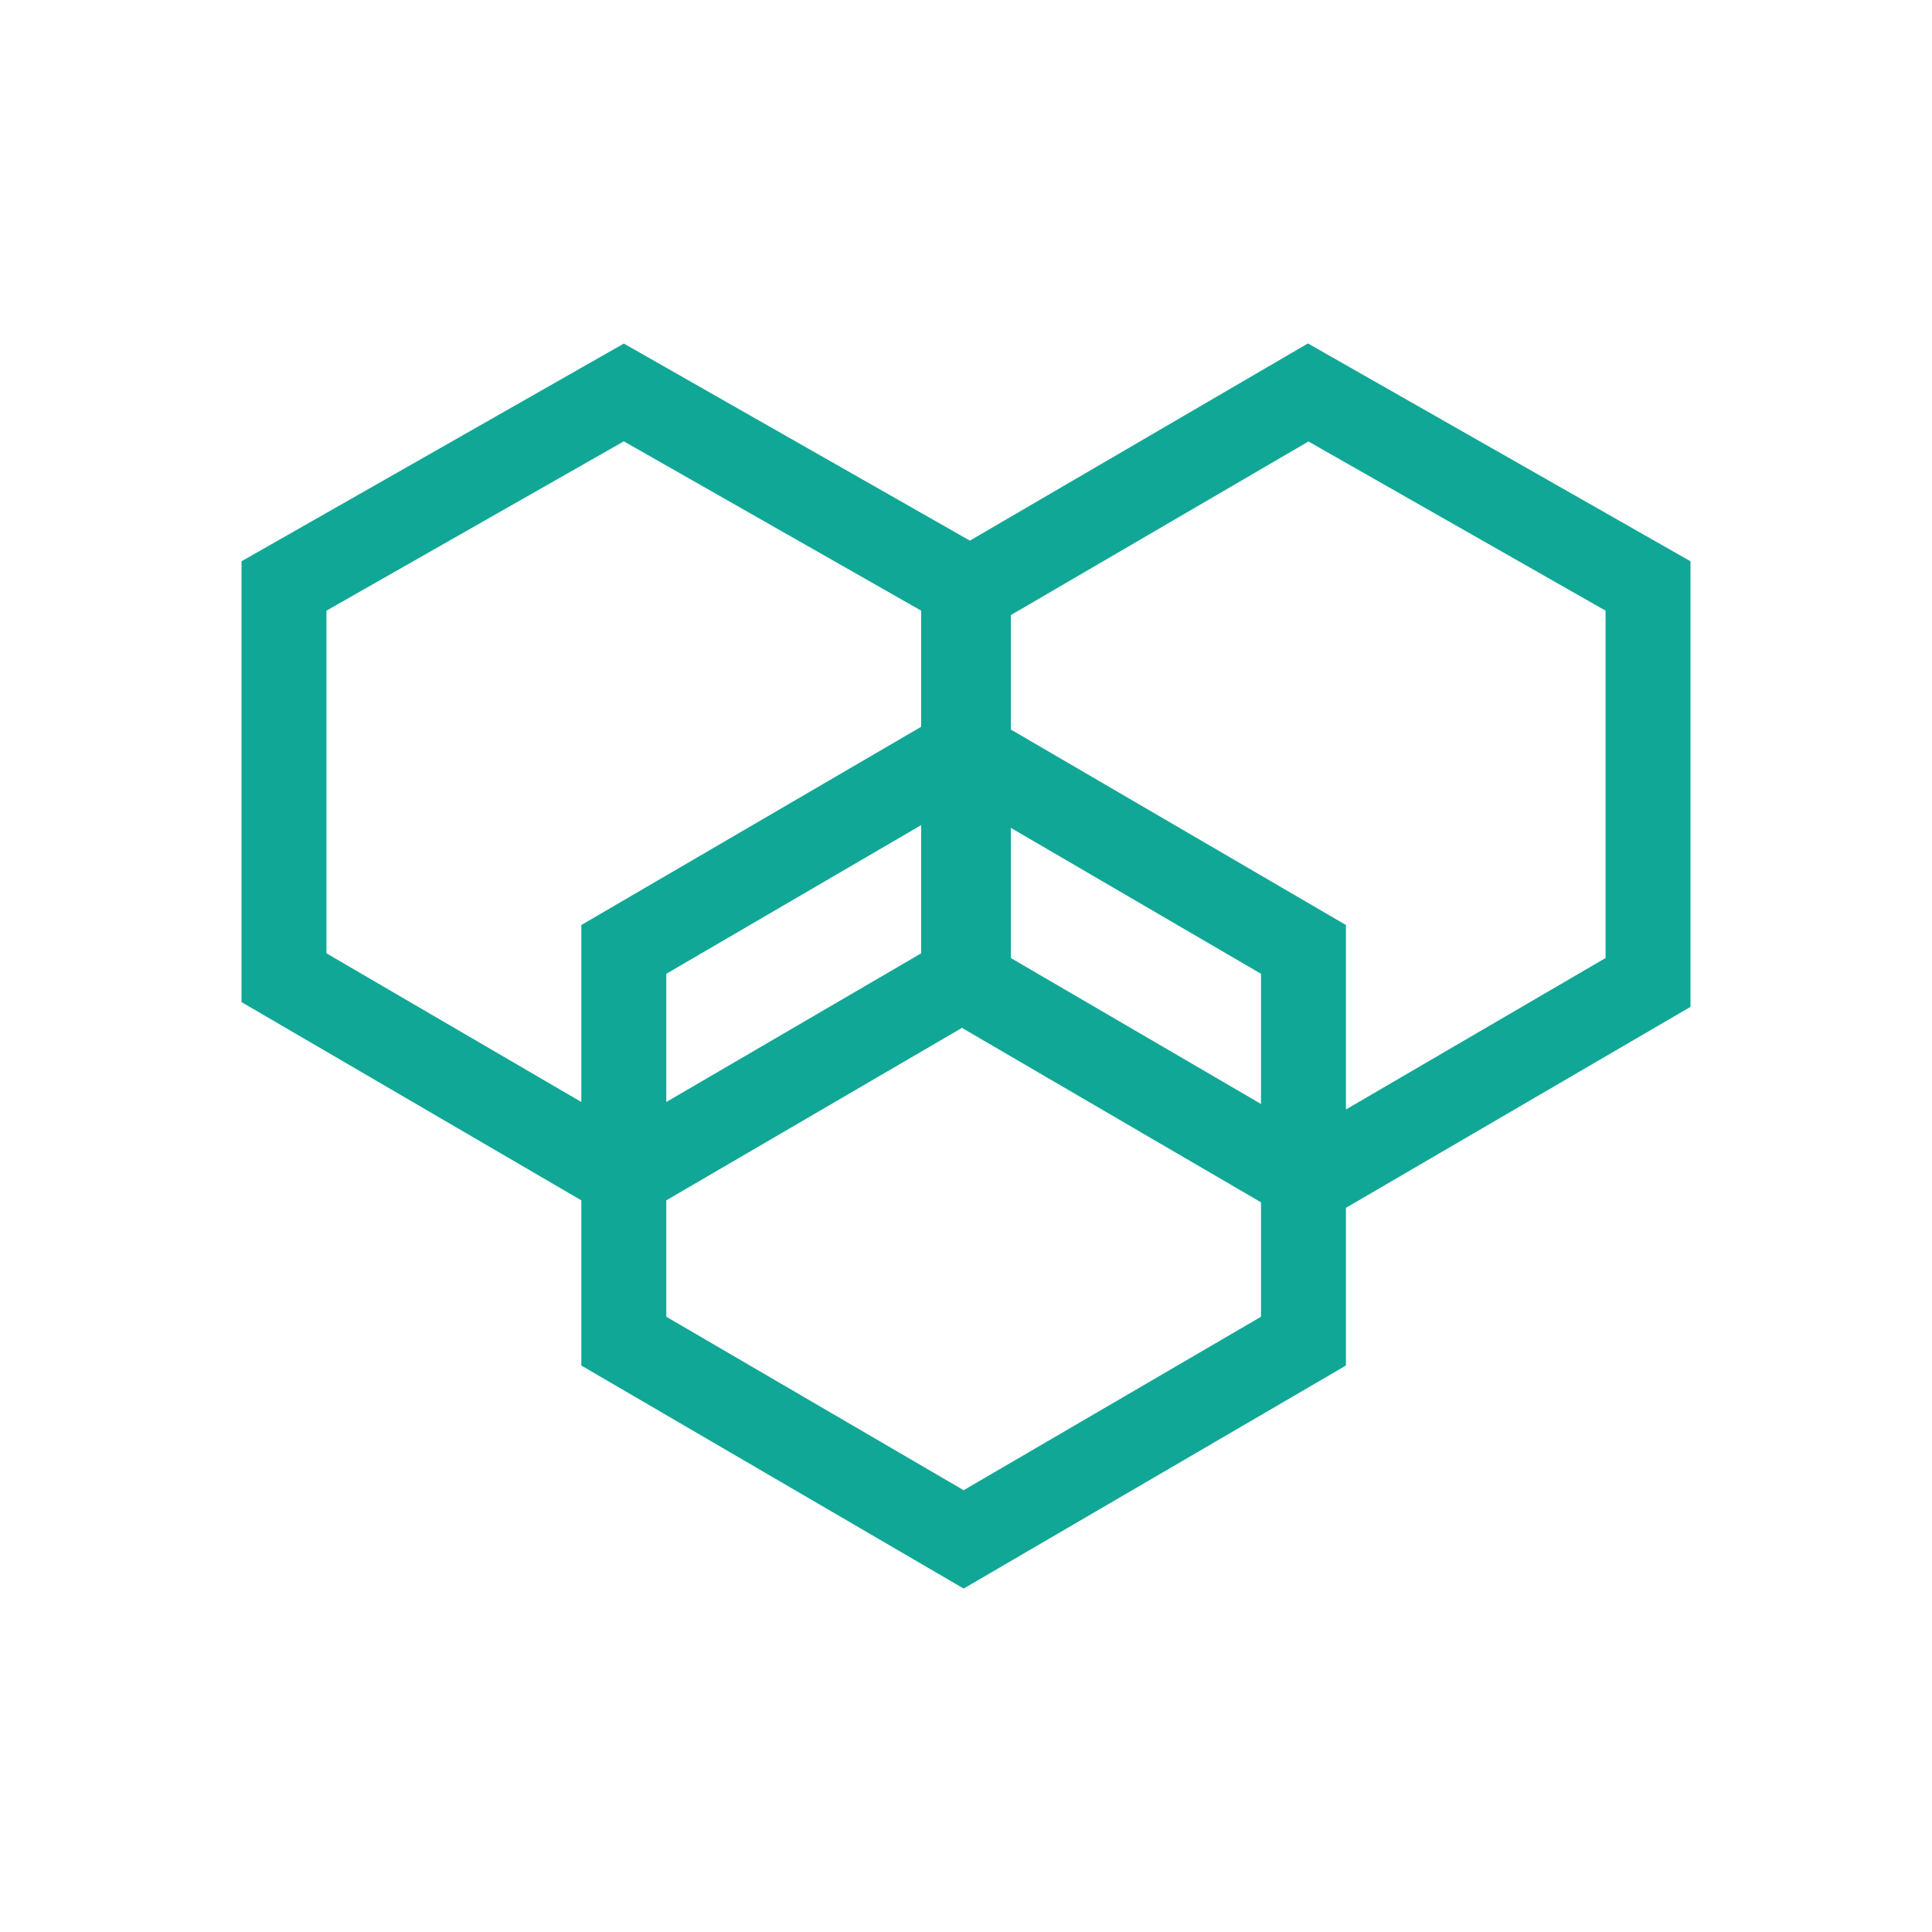
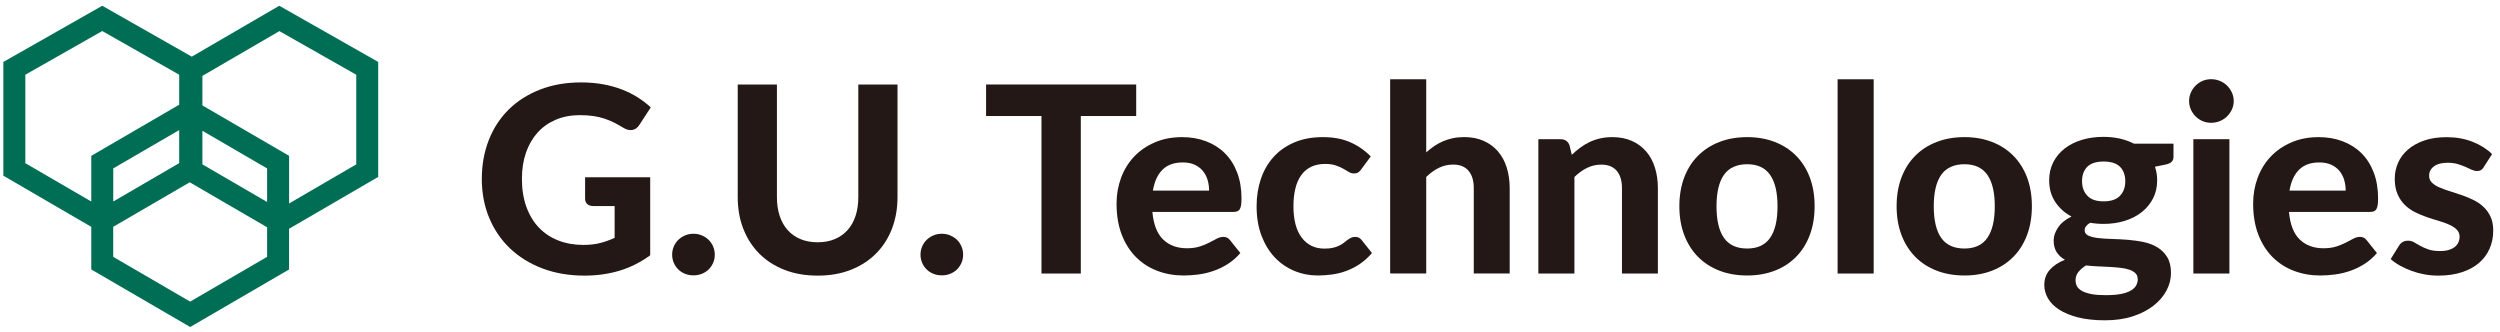
- <svg xmlns="http://www.w3.org/2000/svg" width="64" height="64" viewBox="0 0 64 64" fill="none">
-   <path fill-rule="evenodd" clip-rule="evenodd" d="M43.327 11.377L56 18.593V33.353L44.586 40.011V45.235L31.922 52.623L19.257 45.235V39.763L8 33.196V18.593L20.665 11.381L32.128 17.909L43.327 11.377ZM22.072 39.763V43.619L31.922 49.365L41.772 43.619V39.828L31.866 34.05L22.072 39.763ZM44.586 36.753L53.186 31.736V20.229L43.344 14.625L33.485 20.376V24.166L44.586 30.642V36.753ZM33.485 27.424L41.772 32.258V36.57L33.485 31.736V27.424ZM30.515 27.333V31.58L22.072 36.505V32.258L30.515 27.333ZM30.515 24.075L19.257 30.642V36.505L10.814 31.58V20.229L20.665 14.62L30.515 20.229V24.075Z" fill="#11A796" />
+ <svg xmlns="http://www.w3.org/2000/svg" width="249" height="33" viewBox="0 0 249 33" fill="none">
+   <path d="M58.28 17.655H64.76V25.428C63.797 26.128 62.769 26.643 61.681 26.968C60.592 27.292 59.438 27.452 58.228 27.452C56.675 27.452 55.27 27.21 54.012 26.73C52.755 26.25 51.679 25.584 50.785 24.727C49.892 23.871 49.202 22.854 48.717 21.678C48.231 20.501 47.988 19.216 47.988 17.824C47.988 16.431 48.222 15.12 48.686 13.944C49.15 12.767 49.809 11.755 50.668 10.907C51.527 10.059 52.568 9.398 53.787 8.922C55.006 8.446 56.372 8.208 57.881 8.208C58.662 8.208 59.391 8.273 60.067 8.394C60.744 8.519 61.368 8.692 61.941 8.913C62.514 9.134 63.038 9.398 63.515 9.696C63.992 9.999 64.426 10.332 64.817 10.695L63.685 12.434C63.511 12.711 63.286 12.88 63.008 12.94C62.73 13.001 62.427 12.931 62.097 12.732C61.785 12.542 61.481 12.373 61.182 12.218C60.883 12.066 60.566 11.937 60.223 11.82C59.885 11.707 59.516 11.621 59.117 11.56C58.718 11.5 58.259 11.469 57.738 11.469C56.862 11.469 56.068 11.621 55.357 11.924C54.646 12.226 54.038 12.655 53.54 13.208C53.041 13.762 52.655 14.428 52.386 15.207C52.117 15.985 51.983 16.855 51.983 17.815C51.983 18.853 52.13 19.779 52.425 20.596C52.72 21.414 53.136 22.106 53.674 22.668C54.212 23.23 54.854 23.659 55.608 23.953C56.359 24.247 57.192 24.394 58.111 24.394C58.736 24.394 59.291 24.329 59.781 24.204C60.271 24.078 60.748 23.905 61.217 23.689V20.523H59.083C58.831 20.523 58.632 20.458 58.489 20.319C58.345 20.185 58.276 20.012 58.276 19.805V17.638L58.28 17.655Z" fill="#231815" />
+   <path d="M66.946 25.363C66.946 25.077 66.998 24.809 67.111 24.55C67.219 24.294 67.367 24.074 67.562 23.888C67.753 23.702 67.974 23.555 68.23 23.447C68.486 23.338 68.764 23.282 69.072 23.282C69.379 23.282 69.644 23.334 69.904 23.447C70.165 23.559 70.39 23.702 70.581 23.888C70.772 24.074 70.919 24.294 71.028 24.55C71.136 24.805 71.192 25.077 71.192 25.363C71.192 25.648 71.141 25.929 71.028 26.18C70.915 26.431 70.767 26.648 70.581 26.838C70.39 27.024 70.165 27.166 69.904 27.27C69.644 27.374 69.367 27.426 69.072 27.426C68.777 27.426 68.486 27.374 68.23 27.27C67.974 27.166 67.749 27.024 67.562 26.838C67.371 26.652 67.219 26.431 67.111 26.18C67.003 25.929 66.946 25.657 66.946 25.363Z" fill="#231815" />
+   <path d="M81.442 24.13C82.075 24.13 82.643 24.026 83.146 23.814C83.649 23.602 84.074 23.3 84.421 22.915C84.768 22.525 85.033 22.054 85.215 21.5C85.397 20.947 85.488 20.324 85.488 19.632V8.42H89.392V19.632C89.392 20.773 89.205 21.82 88.841 22.776C88.472 23.732 87.943 24.558 87.258 25.246C86.573 25.938 85.74 26.479 84.76 26.868C83.779 27.257 82.673 27.452 81.442 27.452C80.21 27.452 79.1 27.257 78.115 26.868C77.13 26.479 76.293 25.938 75.612 25.246C74.927 24.554 74.402 23.732 74.029 22.776C73.656 21.82 73.478 20.769 73.478 19.632V8.42H77.382V19.632C77.382 20.324 77.473 20.947 77.655 21.5C77.837 22.054 78.102 22.525 78.449 22.915C78.796 23.304 79.221 23.607 79.724 23.814C80.227 24.026 80.8 24.13 81.442 24.13Z" fill="#231815" />
+   <path d="M91.682 25.363C91.682 25.077 91.734 24.809 91.847 24.55C91.955 24.294 92.103 24.074 92.298 23.888C92.489 23.702 92.71 23.555 92.966 23.447C93.222 23.338 93.499 23.282 93.807 23.282C94.115 23.282 94.38 23.334 94.64 23.447C94.9 23.559 95.126 23.702 95.317 23.888C95.508 24.074 95.655 24.294 95.764 24.55C95.872 24.805 95.928 25.077 95.928 25.363C95.928 25.648 95.876 25.929 95.764 26.18C95.651 26.431 95.503 26.648 95.317 26.838C95.126 27.024 94.9 27.166 94.64 27.27C94.38 27.374 94.102 27.426 93.807 27.426C93.513 27.426 93.222 27.374 92.966 27.27C92.71 27.166 92.484 27.024 92.298 26.838C92.107 26.652 91.955 26.431 91.847 26.18C91.739 25.929 91.682 25.657 91.682 25.363Z" fill="#231815" />
+   <path d="M113.165 11.555H107.648V27.244H103.731V11.555H98.214V8.415H113.165V11.555Z" fill="#231815" />
+   <path d="M114.778 21.107C114.891 22.361 115.247 23.278 115.854 23.858C116.457 24.437 117.242 24.727 118.214 24.727C118.708 24.727 119.133 24.667 119.497 24.55C119.857 24.433 120.174 24.303 120.447 24.16C120.721 24.018 120.968 23.888 121.189 23.771C121.41 23.654 121.631 23.594 121.848 23.594C122.126 23.594 122.343 23.698 122.499 23.905L123.54 25.203C123.158 25.644 122.737 26.012 122.278 26.302C121.818 26.591 121.341 26.821 120.846 26.989C120.352 27.158 119.853 27.275 119.35 27.34C118.847 27.405 118.361 27.439 117.893 27.439C116.956 27.439 116.08 27.284 115.273 26.976C114.462 26.669 113.755 26.215 113.152 25.614C112.549 25.013 112.072 24.269 111.729 23.378C111.382 22.486 111.209 21.453 111.209 20.276C111.209 19.368 111.361 18.511 111.66 17.707C111.959 16.902 112.388 16.202 112.952 15.605C113.516 15.008 114.202 14.536 115.008 14.186C115.815 13.835 116.726 13.658 117.741 13.658C118.6 13.658 119.389 13.792 120.118 14.069C120.842 14.342 121.467 14.735 121.991 15.254C122.516 15.773 122.924 16.413 123.214 17.171C123.505 17.927 123.653 18.793 123.653 19.757C123.653 20.025 123.64 20.246 123.614 20.419C123.587 20.592 123.544 20.73 123.483 20.834C123.423 20.938 123.34 21.007 123.236 21.046C123.132 21.085 122.998 21.107 122.833 21.107H114.791H114.778ZM120.426 18.979C120.426 18.607 120.374 18.252 120.274 17.915C120.174 17.577 120.014 17.279 119.801 17.019C119.584 16.76 119.311 16.556 118.981 16.405C118.652 16.253 118.257 16.18 117.797 16.18C116.938 16.18 116.266 16.422 115.78 16.907C115.295 17.391 114.978 18.083 114.83 18.983H120.426V18.979Z" fill="#231815" />
+   <path d="M135.598 16.85C135.494 16.989 135.389 17.093 135.285 17.166C135.181 17.24 135.034 17.274 134.843 17.274C134.669 17.274 134.5 17.227 134.34 17.127C134.179 17.028 133.997 16.92 133.789 16.803C133.581 16.686 133.334 16.578 133.047 16.478C132.761 16.379 132.405 16.327 131.98 16.327C131.443 16.327 130.978 16.427 130.579 16.617C130.185 16.811 129.855 17.093 129.595 17.456C129.335 17.819 129.144 18.261 129.018 18.78C128.892 19.299 128.827 19.883 128.827 20.531C128.827 21.898 129.1 22.945 129.656 23.672C130.206 24.398 130.957 24.762 131.915 24.762C132.245 24.762 132.527 24.736 132.765 24.68C133.004 24.623 133.212 24.554 133.39 24.463C133.568 24.377 133.724 24.282 133.85 24.178C133.98 24.074 134.101 23.979 134.218 23.892C134.336 23.806 134.453 23.737 134.57 23.68C134.687 23.624 134.817 23.594 134.969 23.594C135.246 23.594 135.463 23.698 135.619 23.905L136.647 25.203C136.266 25.644 135.858 26.012 135.424 26.302C134.99 26.591 134.539 26.821 134.08 26.989C133.616 27.158 133.143 27.275 132.666 27.34C132.189 27.405 131.716 27.439 131.247 27.439C130.423 27.439 129.643 27.284 128.905 26.976C128.168 26.669 127.522 26.224 126.966 25.636C126.411 25.047 125.969 24.325 125.643 23.468C125.318 22.612 125.158 21.634 125.158 20.536C125.158 19.558 125.301 18.65 125.587 17.811C125.873 16.971 126.294 16.245 126.849 15.631C127.404 15.016 128.09 14.536 128.91 14.186C129.729 13.835 130.675 13.658 131.75 13.658C132.826 13.658 133.672 13.823 134.444 14.151C135.216 14.48 135.91 14.956 136.526 15.579L135.589 16.85H135.598Z" fill="#231815" />
+   <path d="M142.052 15.176C142.303 14.951 142.563 14.748 142.837 14.558C143.11 14.372 143.4 14.212 143.708 14.078C144.016 13.944 144.346 13.84 144.697 13.766C145.049 13.693 145.426 13.654 145.834 13.654C146.562 13.654 147.209 13.779 147.772 14.03C148.336 14.281 148.813 14.631 149.199 15.081C149.585 15.531 149.876 16.067 150.071 16.69C150.266 17.313 150.366 17.997 150.366 18.741V27.24H146.788V18.741C146.788 17.997 146.614 17.417 146.267 17.01C145.92 16.599 145.409 16.392 144.732 16.392C144.229 16.392 143.756 16.5 143.314 16.716C142.871 16.932 142.451 17.235 142.052 17.625V27.24H138.46V7.896H142.052V15.176Z" fill="#231815" />
+   <path d="M156.547 15.423C156.816 15.164 157.093 14.926 157.388 14.709C157.679 14.493 157.987 14.307 158.312 14.151C158.638 13.996 158.989 13.874 159.366 13.788C159.744 13.701 160.151 13.658 160.594 13.658C161.322 13.658 161.969 13.784 162.532 14.034C163.096 14.285 163.573 14.636 163.959 15.086C164.345 15.536 164.636 16.072 164.831 16.695C165.026 17.318 165.126 18.001 165.126 18.745V27.245H161.548V18.745C161.548 18.001 161.374 17.421 161.027 17.015C160.68 16.604 160.169 16.396 159.492 16.396C158.989 16.396 158.516 16.504 158.074 16.721C157.631 16.937 157.211 17.24 156.812 17.629V27.245H153.22V13.866H155.432C155.883 13.866 156.183 14.073 156.33 14.489L156.551 15.423H156.547Z" fill="#231815" />
+   <path d="M174.022 13.658C175.028 13.658 175.943 13.818 176.768 14.138C177.592 14.458 178.299 14.913 178.888 15.509C179.478 16.102 179.934 16.825 180.255 17.668C180.576 18.516 180.736 19.472 180.736 20.536C180.736 21.6 180.576 22.56 180.255 23.408C179.934 24.26 179.478 24.987 178.888 25.584C178.299 26.18 177.592 26.639 176.768 26.959C175.943 27.279 175.028 27.439 174.022 27.439C173.016 27.439 172.083 27.279 171.255 26.959C170.426 26.639 169.715 26.18 169.125 25.584C168.535 24.987 168.075 24.26 167.75 23.408C167.425 22.556 167.264 21.6 167.264 20.536C167.264 19.472 167.429 18.516 167.75 17.668C168.075 16.82 168.531 16.102 169.125 15.509C169.715 14.917 170.426 14.458 171.255 14.138C172.083 13.818 173.003 13.658 174.022 13.658ZM174.022 24.753C175.046 24.753 175.805 24.403 176.299 23.693C176.794 22.988 177.041 21.942 177.041 20.549C177.041 19.156 176.794 18.122 176.299 17.413C175.805 16.708 175.046 16.357 174.022 16.357C172.998 16.357 172.2 16.708 171.706 17.413C171.211 18.118 170.964 19.165 170.964 20.549C170.964 21.933 171.211 22.993 171.706 23.693C172.2 24.398 172.972 24.753 174.022 24.753Z" fill="#231815" />
+   <path d="M186.618 7.896V27.244H183.026V7.896H186.618Z" fill="#231815" />
+   <path d="M195.661 13.658C196.667 13.658 197.582 13.818 198.406 14.138C199.231 14.458 199.937 14.913 200.527 15.509C201.117 16.102 201.573 16.825 201.894 17.668C202.215 18.516 202.375 19.472 202.375 20.536C202.375 21.6 202.215 22.56 201.894 23.408C201.573 24.26 201.117 24.987 200.527 25.584C199.937 26.18 199.231 26.639 198.406 26.959C197.582 27.279 196.667 27.439 195.661 27.439C194.655 27.439 193.722 27.279 192.894 26.959C192.065 26.639 191.354 26.18 190.764 25.584C190.174 24.987 189.714 24.26 189.389 23.408C189.064 22.556 188.903 21.6 188.903 20.536C188.903 19.472 189.068 18.516 189.389 17.668C189.714 16.82 190.17 16.102 190.764 15.509C191.354 14.917 192.065 14.458 192.894 14.138C193.722 13.818 194.642 13.658 195.661 13.658ZM195.661 24.753C196.684 24.753 197.444 24.403 197.938 23.693C198.432 22.988 198.68 21.942 198.68 20.549C198.68 19.156 198.432 18.122 197.938 17.413C197.444 16.708 196.684 16.357 195.661 16.357C194.637 16.357 193.839 16.708 193.345 17.413C192.85 18.118 192.603 19.165 192.603 20.549C192.603 21.933 192.85 22.993 193.345 23.693C193.839 24.398 194.611 24.753 195.661 24.753Z" fill="#231815" />
+   <path d="M216.48 14.307V15.617C216.48 15.825 216.419 15.989 216.302 16.11C216.185 16.232 215.99 16.322 215.725 16.383L214.632 16.604C214.78 17.027 214.854 17.482 214.854 17.966C214.854 18.632 214.715 19.233 214.442 19.765C214.168 20.297 213.791 20.752 213.318 21.128C212.841 21.504 212.277 21.794 211.627 21.997C210.976 22.201 210.273 22.3 209.519 22.3C209.042 22.3 208.595 22.261 208.179 22.183C207.814 22.408 207.632 22.655 207.632 22.923C207.632 23.174 207.758 23.355 208.001 23.468C208.248 23.581 208.573 23.663 208.977 23.71C209.38 23.758 209.84 23.788 210.356 23.801C210.872 23.814 211.397 23.844 211.93 23.883C212.464 23.927 212.989 24.004 213.505 24.108C214.021 24.216 214.481 24.394 214.884 24.64C215.287 24.887 215.613 25.215 215.86 25.622C216.107 26.029 216.229 26.552 216.229 27.192C216.229 27.789 216.081 28.369 215.786 28.931C215.491 29.493 215.062 29.995 214.502 30.436C213.943 30.878 213.253 31.232 212.442 31.5C211.627 31.769 210.699 31.903 209.658 31.903C208.617 31.903 207.727 31.803 206.973 31.613C206.214 31.418 205.585 31.159 205.086 30.834C204.587 30.51 204.214 30.134 203.976 29.714C203.733 29.29 203.611 28.849 203.611 28.39C203.611 27.794 203.793 27.287 204.158 26.872C204.522 26.457 205.025 26.124 205.667 25.873C205.329 25.683 205.056 25.436 204.852 25.129C204.648 24.822 204.544 24.42 204.544 23.927C204.544 23.529 204.687 23.109 204.978 22.668C205.268 22.227 205.719 21.859 206.322 21.565C205.637 21.201 205.095 20.717 204.696 20.103C204.297 19.493 204.097 18.784 204.097 17.966C204.097 17.3 204.232 16.699 204.505 16.162C204.778 15.626 205.155 15.172 205.641 14.791C206.127 14.415 206.7 14.129 207.359 13.93C208.018 13.731 208.734 13.632 209.506 13.632C210.651 13.632 211.661 13.857 212.538 14.307H216.467H216.48ZM212.915 27.789C212.915 27.556 212.841 27.365 212.694 27.218C212.546 27.071 212.351 26.954 212.104 26.868C211.857 26.781 211.562 26.721 211.228 26.677C210.889 26.639 210.529 26.608 210.148 26.587C209.766 26.565 209.371 26.548 208.964 26.53C208.556 26.513 208.157 26.483 207.766 26.44C207.463 26.621 207.216 26.838 207.016 27.08C206.817 27.322 206.726 27.603 206.726 27.919C206.726 28.135 206.773 28.334 206.873 28.516C206.973 28.698 207.142 28.853 207.376 28.983C207.61 29.113 207.918 29.212 208.3 29.29C208.682 29.364 209.159 29.398 209.731 29.398C210.304 29.398 210.82 29.359 211.228 29.282C211.635 29.204 211.965 29.091 212.217 28.948C212.468 28.806 212.646 28.633 212.759 28.434C212.867 28.235 212.924 28.018 212.924 27.785L212.915 27.789ZM209.519 20.055C210.256 20.055 210.803 19.869 211.154 19.497C211.505 19.125 211.679 18.645 211.679 18.057C211.679 17.468 211.505 16.962 211.154 16.612C210.803 16.262 210.256 16.089 209.519 16.089C208.781 16.089 208.239 16.262 207.892 16.612C207.545 16.962 207.372 17.447 207.372 18.057C207.372 18.636 207.545 19.117 207.897 19.493C208.248 19.869 208.786 20.055 209.514 20.055H209.519Z" fill="#231815" />
+   <path d="M222.479 10.063C222.479 10.366 222.418 10.647 222.297 10.907C222.175 11.166 222.01 11.396 221.811 11.595C221.607 11.794 221.368 11.949 221.095 12.062C220.822 12.174 220.531 12.23 220.219 12.23C219.924 12.23 219.642 12.174 219.378 12.062C219.113 11.949 218.879 11.794 218.684 11.595C218.484 11.396 218.328 11.166 218.211 10.907C218.094 10.647 218.033 10.366 218.033 10.063C218.033 9.761 218.094 9.479 218.211 9.216C218.328 8.952 218.484 8.723 218.684 8.524C218.883 8.325 219.113 8.169 219.378 8.056C219.642 7.944 219.92 7.888 220.219 7.888C220.531 7.888 220.826 7.944 221.095 8.056C221.368 8.169 221.607 8.325 221.811 8.524C222.015 8.723 222.175 8.956 222.297 9.216C222.418 9.479 222.479 9.765 222.479 10.063ZM222.049 13.866V27.244H218.458V13.866H222.049Z" fill="#231815" />
+   <path d="M227.983 21.107C228.095 22.361 228.451 23.278 229.058 23.858C229.661 24.437 230.446 24.727 231.418 24.727C231.912 24.727 232.337 24.667 232.702 24.55C233.062 24.433 233.378 24.303 233.652 24.16C233.925 24.018 234.172 23.888 234.393 23.771C234.614 23.654 234.836 23.594 235.053 23.594C235.33 23.594 235.547 23.698 235.703 23.905L236.744 25.203C236.362 25.644 235.942 26.012 235.482 26.302C235.022 26.591 234.545 26.821 234.051 26.989C233.556 27.158 233.057 27.275 232.554 27.34C232.051 27.405 231.565 27.439 231.097 27.439C230.16 27.439 229.284 27.284 228.477 26.976C227.666 26.669 226.959 26.215 226.356 25.614C225.753 25.013 225.276 24.269 224.934 23.378C224.587 22.486 224.413 21.453 224.413 20.276C224.413 19.368 224.565 18.511 224.864 17.707C225.163 16.902 225.593 16.202 226.157 15.605C226.721 15.008 227.406 14.536 228.213 14.186C229.019 13.835 229.93 13.658 230.945 13.658C231.804 13.658 232.593 13.792 233.322 14.069C234.046 14.342 234.671 14.735 235.196 15.254C235.721 15.773 236.128 16.413 236.419 17.171C236.709 17.927 236.857 18.793 236.857 19.757C236.857 20.025 236.844 20.246 236.818 20.419C236.792 20.592 236.748 20.73 236.688 20.834C236.627 20.938 236.545 21.007 236.441 21.046C236.336 21.085 236.202 21.107 236.037 21.107H227.996H227.983ZM233.63 18.979C233.63 18.607 233.578 18.252 233.478 17.915C233.378 17.577 233.218 17.279 233.005 17.019C232.788 16.76 232.515 16.556 232.186 16.405C231.856 16.253 231.461 16.18 231.001 16.18C230.143 16.18 229.47 16.422 228.985 16.907C228.499 17.391 228.182 18.083 228.035 18.983H233.63V18.979Z" fill="#231815" />
+   <path d="M247.41 16.616C247.314 16.764 247.214 16.867 247.119 16.932C247.019 16.997 246.88 17.032 246.707 17.032C246.533 17.032 246.356 16.988 246.173 16.902C245.991 16.815 245.787 16.725 245.562 16.621C245.336 16.521 245.076 16.43 244.785 16.34C244.495 16.253 244.157 16.21 243.775 16.21C243.194 16.21 242.743 16.331 242.422 16.569C242.101 16.807 241.94 17.118 241.94 17.508C241.94 17.776 242.031 18.001 242.213 18.182C242.396 18.364 242.634 18.524 242.938 18.654C243.237 18.788 243.575 18.913 243.957 19.03C244.339 19.147 244.729 19.277 245.132 19.415C245.536 19.553 245.926 19.713 246.308 19.895C246.69 20.077 247.032 20.302 247.327 20.579C247.626 20.851 247.869 21.18 248.052 21.565C248.234 21.95 248.325 22.413 248.325 22.962C248.325 23.611 248.208 24.212 247.969 24.757C247.731 25.306 247.379 25.782 246.919 26.18C246.46 26.578 245.887 26.89 245.202 27.114C244.517 27.339 243.727 27.452 242.834 27.452C242.374 27.452 241.919 27.409 241.467 27.326C241.016 27.244 240.587 27.127 240.179 26.976C239.772 26.825 239.39 26.652 239.034 26.453C238.679 26.254 238.371 26.037 238.11 25.804L238.943 24.467C239.039 24.311 239.16 24.19 239.303 24.104C239.446 24.017 239.628 23.974 239.854 23.974C240.079 23.974 240.27 24.026 240.452 24.139C240.635 24.247 240.839 24.363 241.064 24.489C241.29 24.614 241.554 24.731 241.862 24.839C242.17 24.947 242.552 25.004 243.016 25.004C243.363 25.004 243.662 24.965 243.914 24.887C244.165 24.809 244.369 24.705 244.525 24.571C244.681 24.437 244.794 24.285 244.868 24.117C244.942 23.948 244.976 23.775 244.976 23.593C244.976 23.299 244.885 23.061 244.694 22.871C244.508 22.685 244.265 22.525 243.966 22.387C243.666 22.248 243.319 22.123 242.929 22.01C242.539 21.898 242.144 21.772 241.741 21.634C241.337 21.496 240.943 21.331 240.557 21.141C240.171 20.951 239.828 20.713 239.529 20.419C239.229 20.129 238.986 19.77 238.8 19.346C238.613 18.922 238.518 18.407 238.518 17.802C238.518 17.248 238.626 16.725 238.843 16.223C239.06 15.725 239.386 15.284 239.819 14.908C240.253 14.527 240.795 14.224 241.437 13.999C242.079 13.775 242.829 13.662 243.684 13.662C244.638 13.662 245.505 13.818 246.286 14.129C247.067 14.441 247.709 14.847 248.212 15.349L247.392 16.621L247.41 16.616Z" fill="#231815" />
+   <path d="M37.674 6.17L27.815 0.573L19.101 5.643L10.184 0.573L0.333 6.17V17.499L9.091 22.594V26.838L18.941 32.569L28.791 26.838V22.785L37.669 17.62V6.17H37.674ZM26.605 20.12L20.159 16.37V13.026L26.605 16.776V20.12ZM2.524 16.249V7.442L10.184 3.091L17.848 7.442V10.427L9.091 15.522V20.073L2.524 16.253V16.249ZM17.848 12.953V16.249L11.281 20.068V16.772L17.848 12.953ZM18.941 30.043L11.277 25.583V22.59L18.897 18.156L26.605 22.638V25.579L18.941 30.038V30.043ZM35.483 16.37L28.795 20.263V15.522L20.159 10.5V7.559L27.828 3.099L35.483 7.446V16.374V16.37Z" fill="#006E54" />
</svg>
